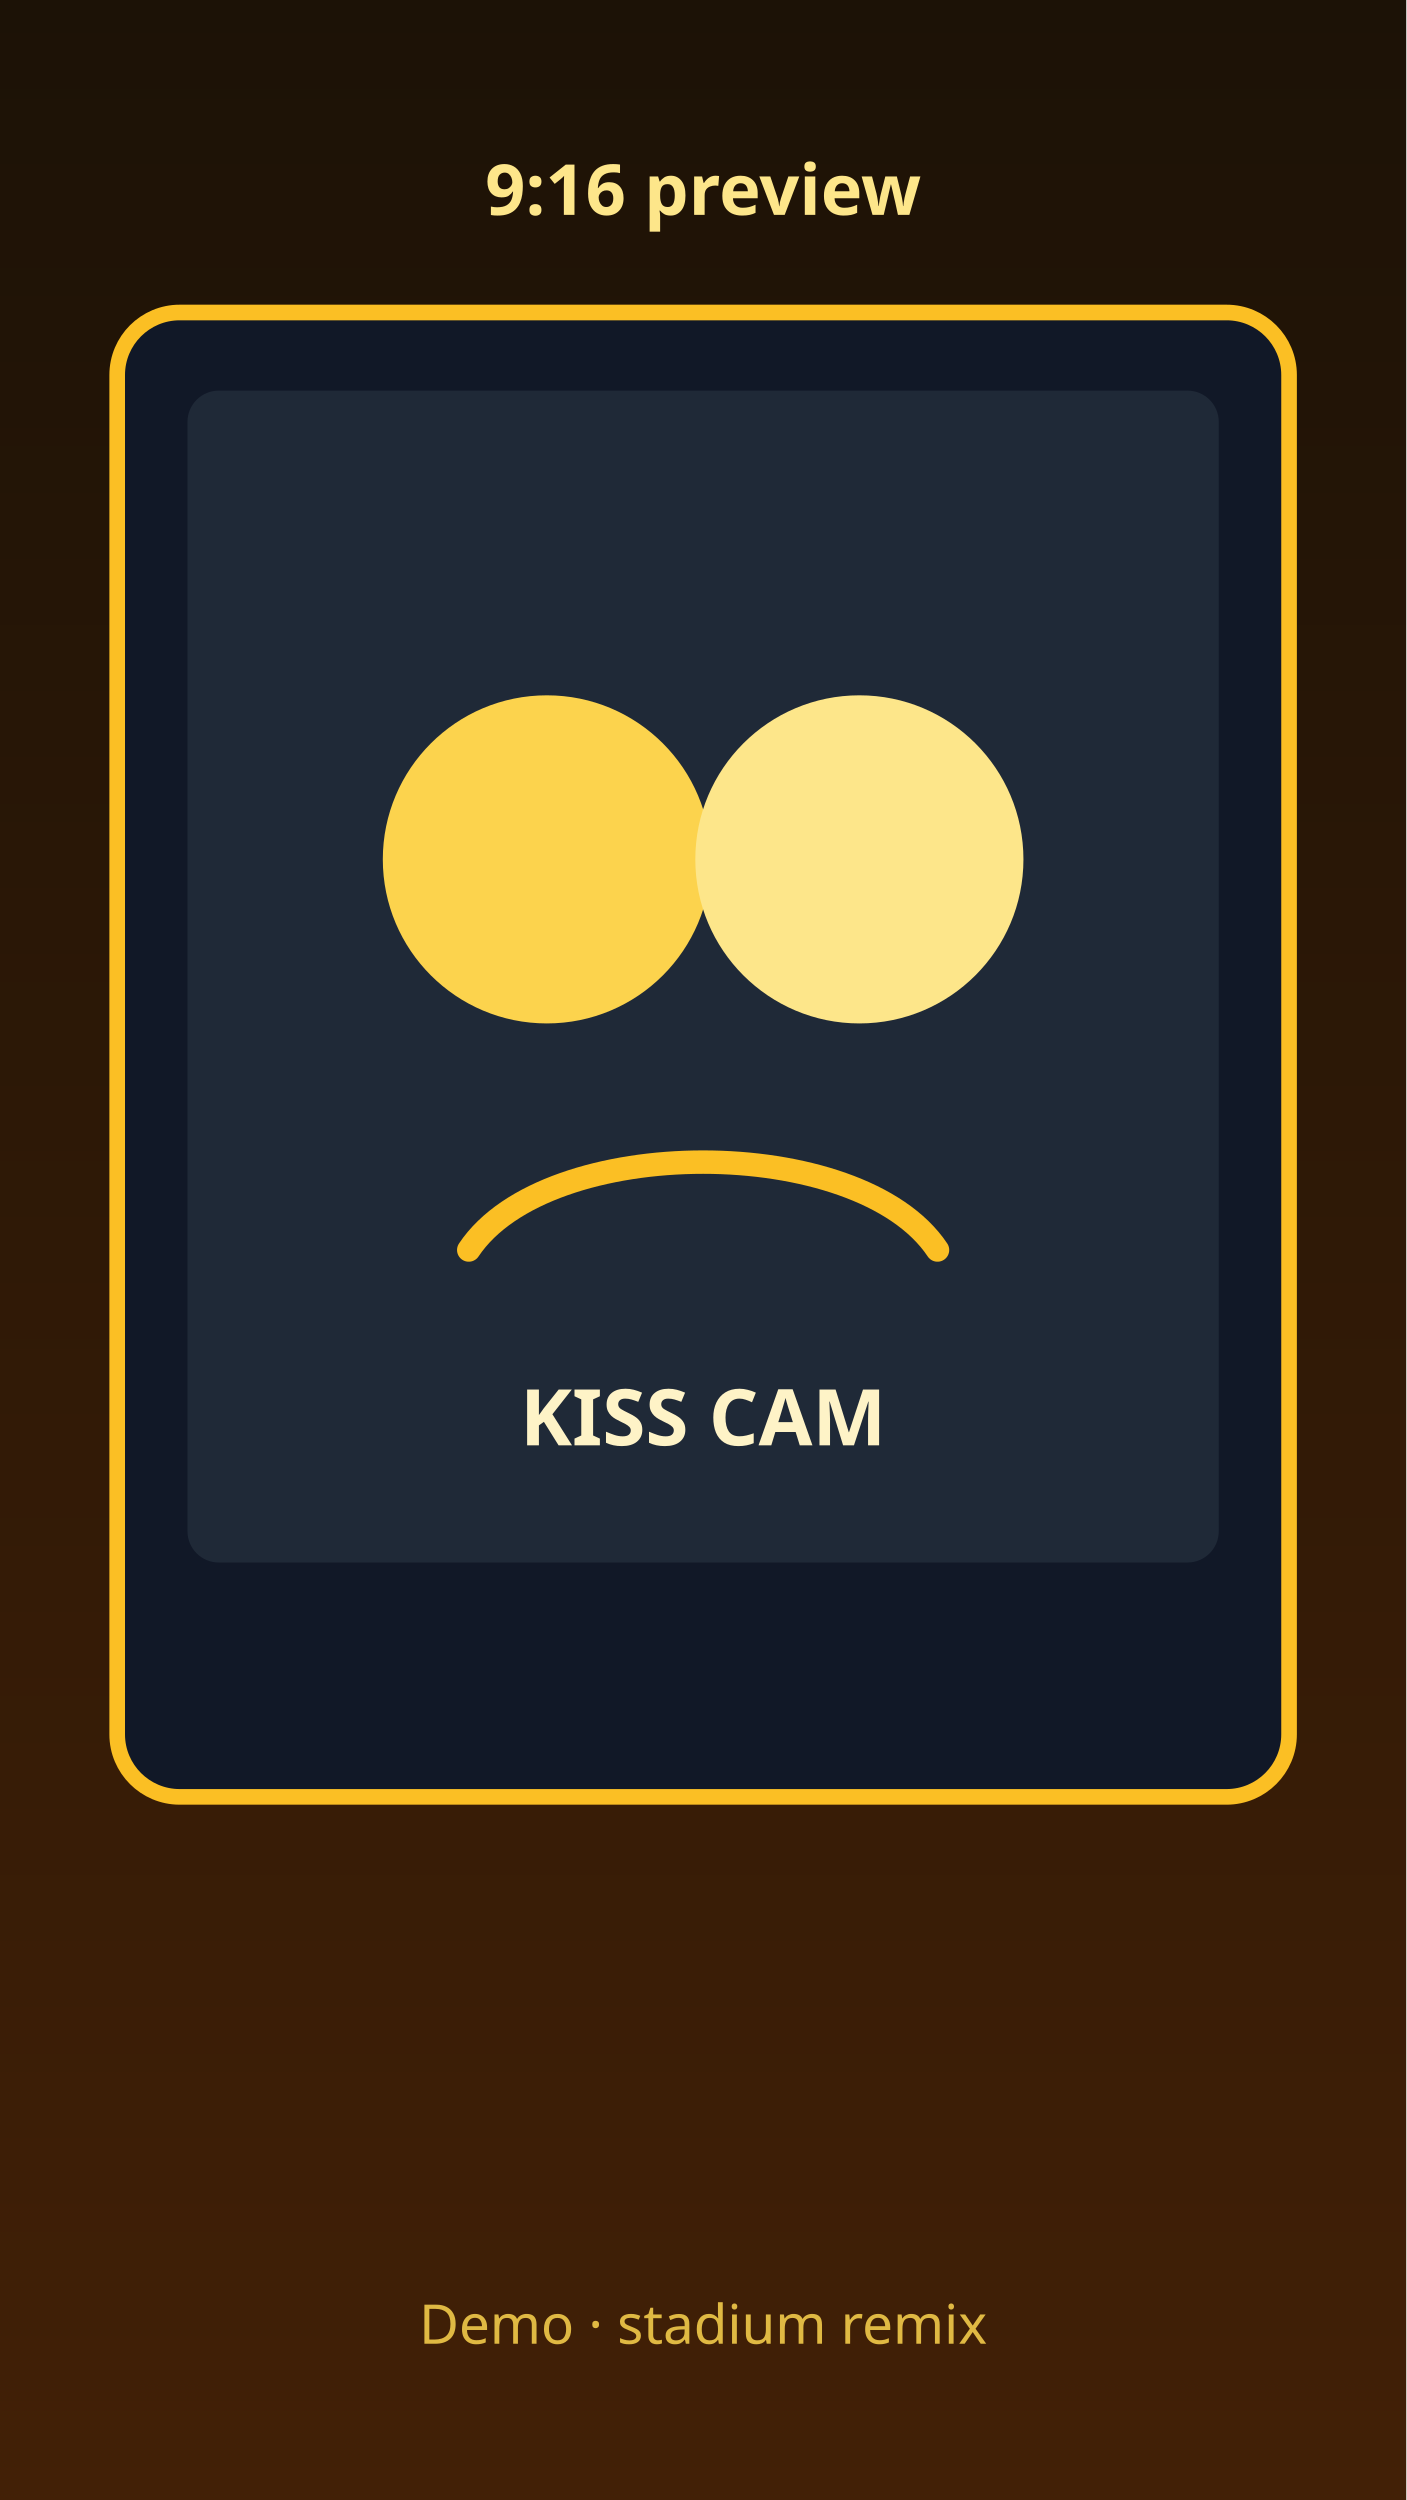
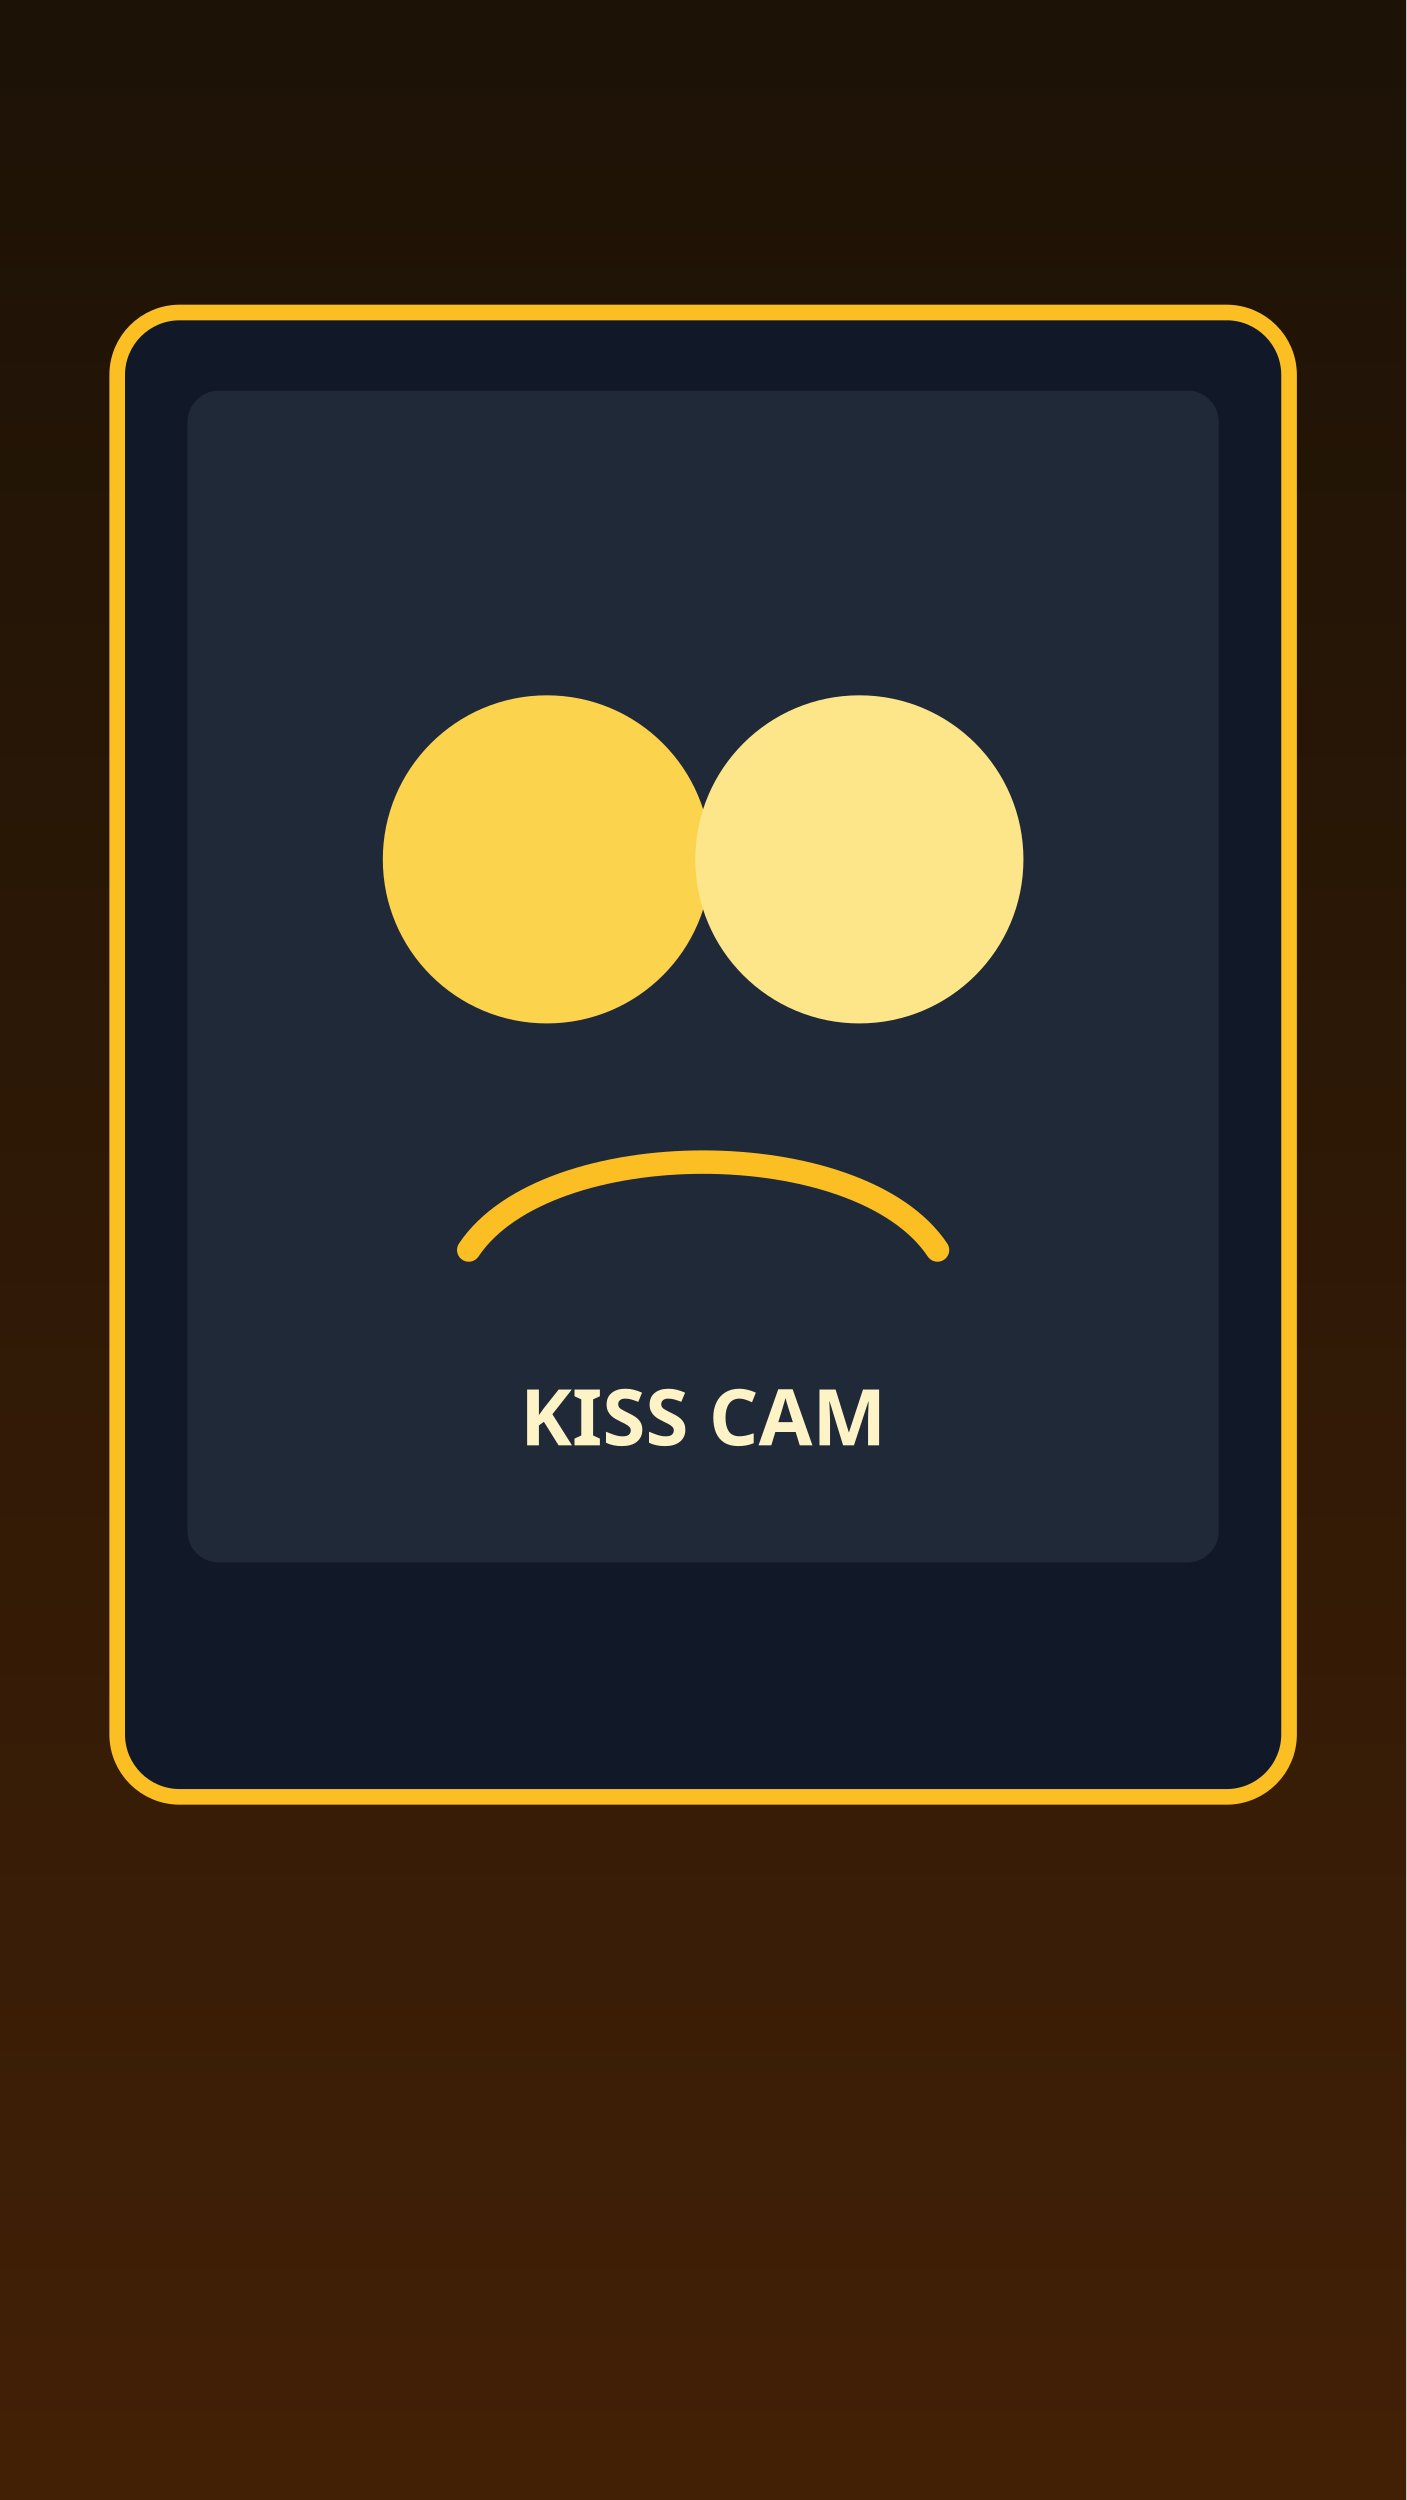
<svg xmlns="http://www.w3.org/2000/svg" viewBox="0 0 360 640" fill="none">
  <defs>
    <linearGradient id="bg" x1="0" y1="0" x2="0" y2="640" gradientUnits="userSpaceOnUse">
      <stop stop-color="#1c1206" />
      <stop offset="1" stop-color="#422006" />
    </linearGradient>
  </defs>
  <rect width="360" height="640" fill="url(#bg)" />
  <rect x="30" y="80" width="300" height="380" rx="16" fill="#111827" stroke="#fbbf24" stroke-width="4" />
  <rect x="48" y="100" width="264" height="300" rx="8" fill="#1f2937" />
  <circle cx="140" cy="220" r="42" fill="#fcd34d" />
  <circle cx="220" cy="220" r="42" fill="#fde68a" />
  <path d="M120 320c20-30 100-30 120 0" stroke="#fbbf24" stroke-width="6" stroke-linecap="round" />
  <text x="180" y="370" text-anchor="middle" fill="#fef3c7" font-family="system-ui,sans-serif" font-size="20" font-weight="700">KISS CAM</text>
-   <text x="180" y="55" text-anchor="middle" fill="#fde68a" font-family="system-ui,sans-serif" font-size="18" font-weight="700">9:16 preview</text>
-   <text x="180" y="600" text-anchor="middle" fill="#fcd34d" font-family="system-ui,sans-serif" font-size="14" opacity=".85">Demo · stadium remix</text>
</svg>
